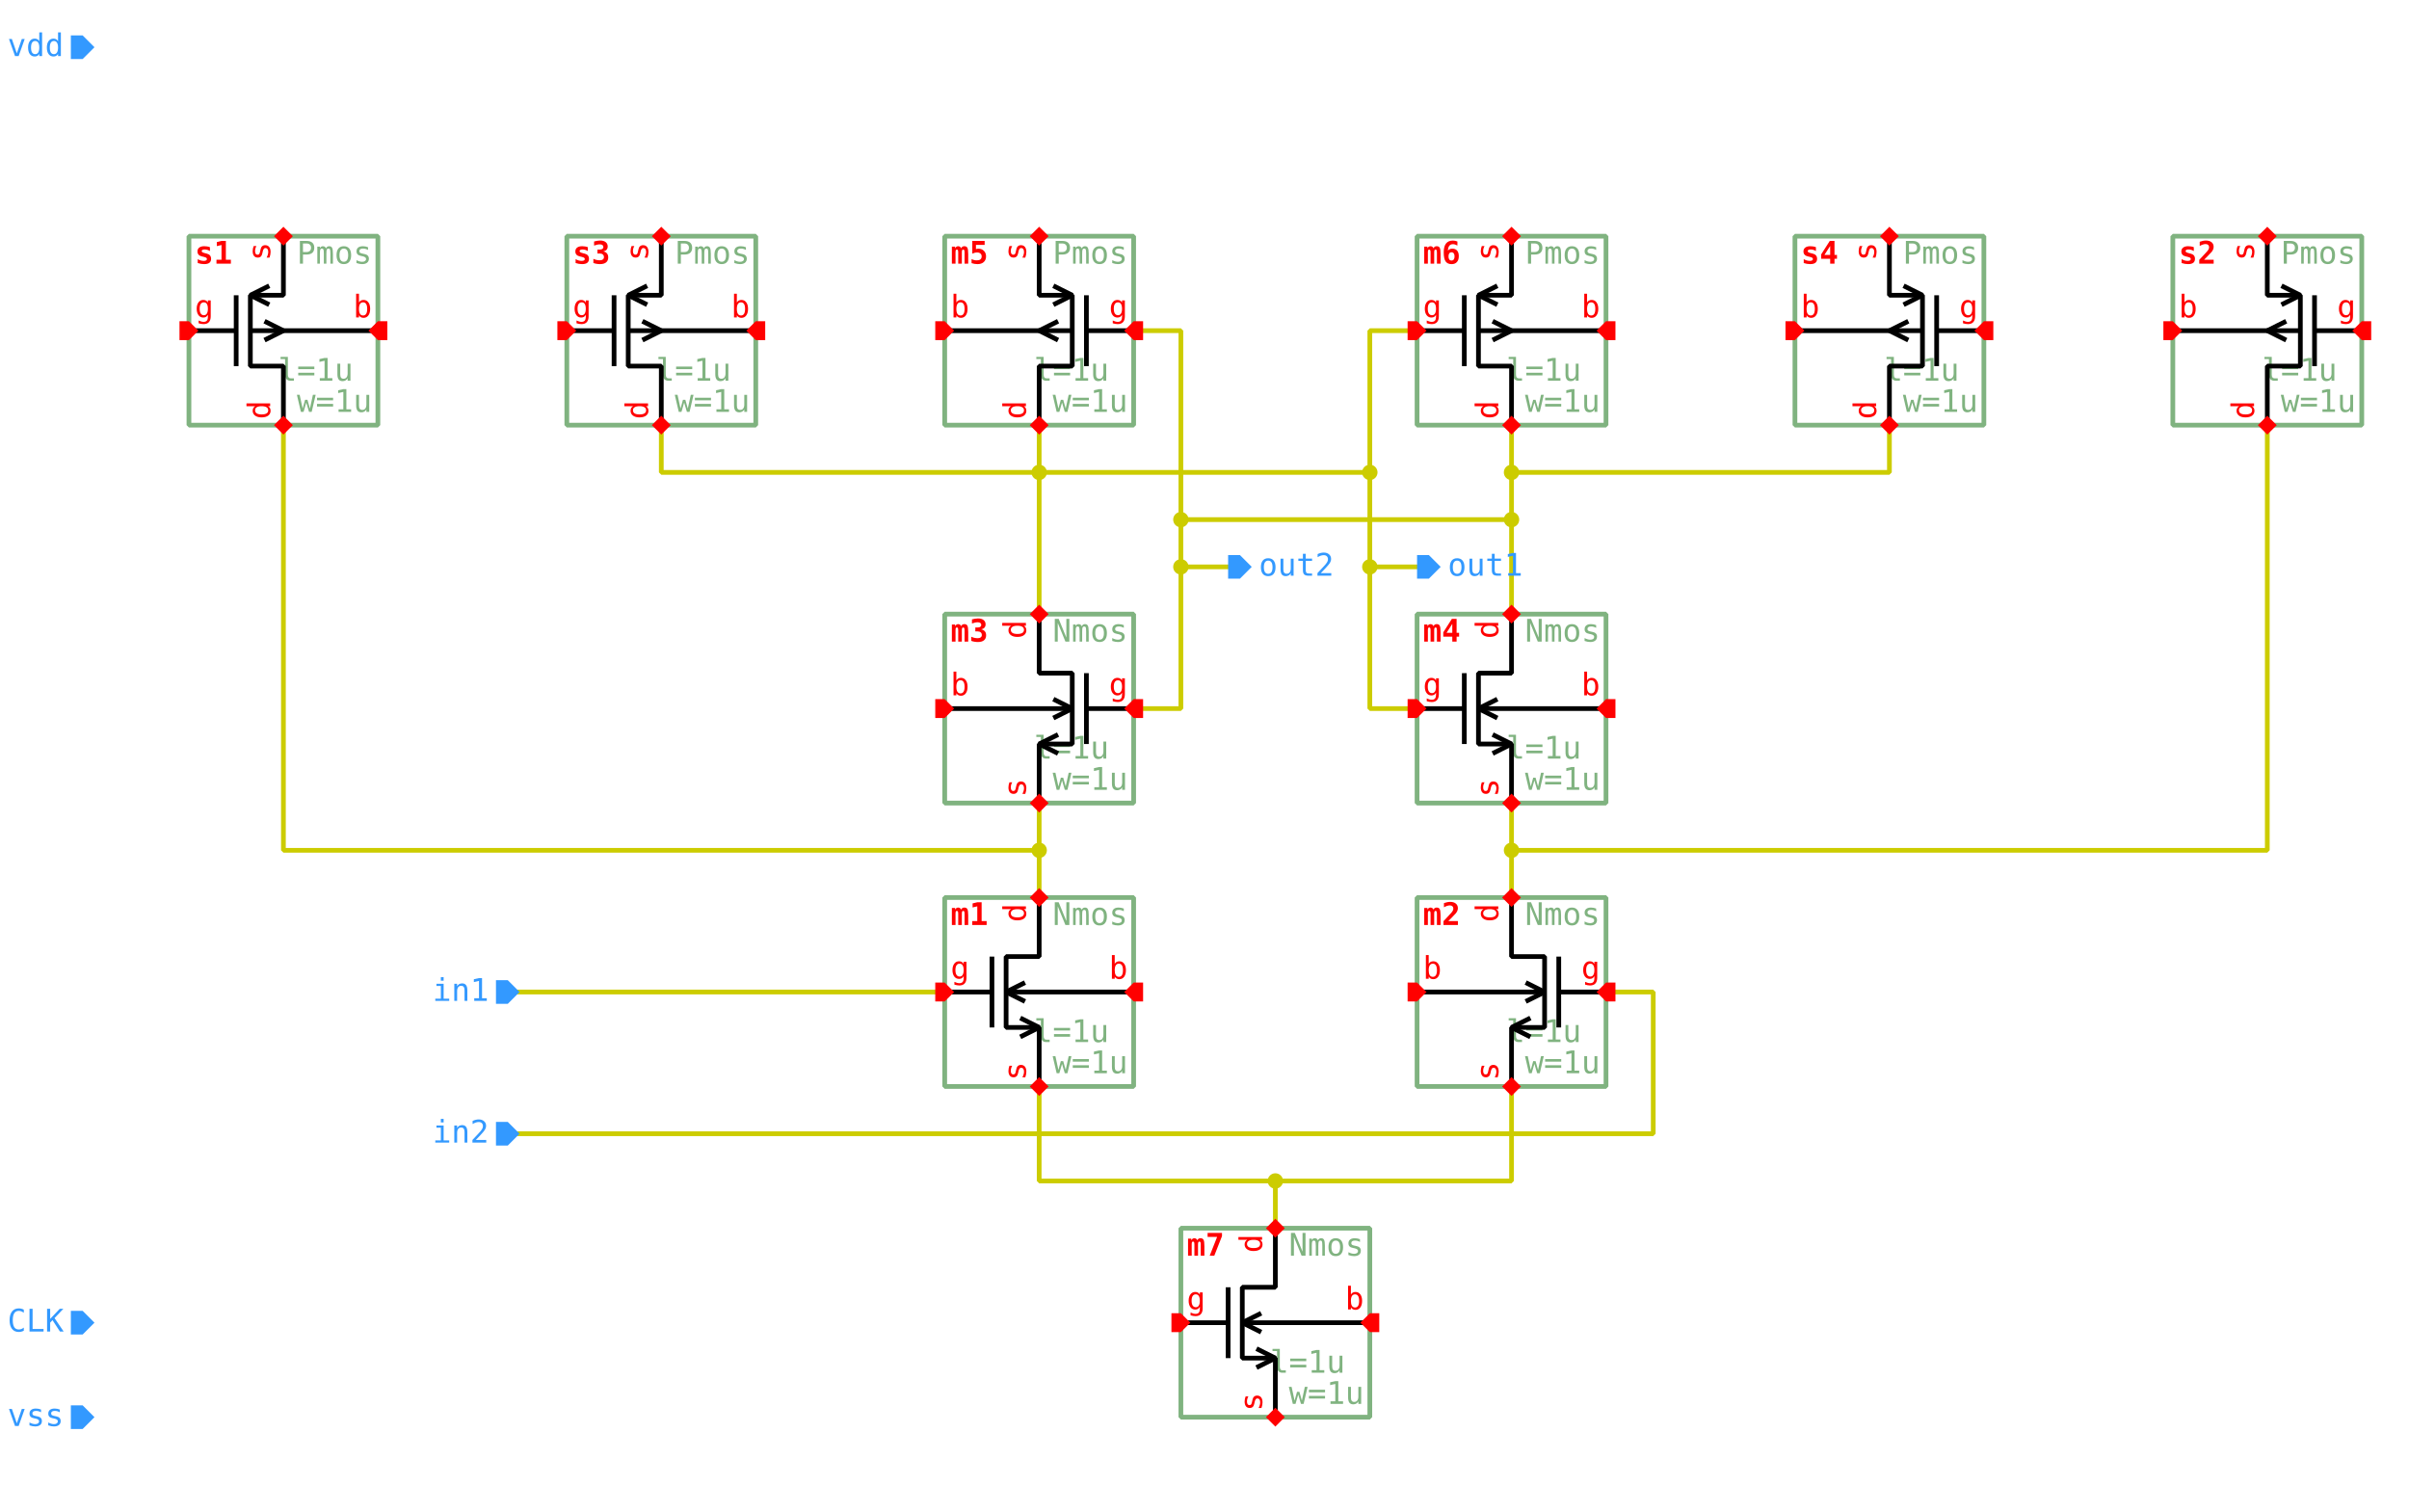
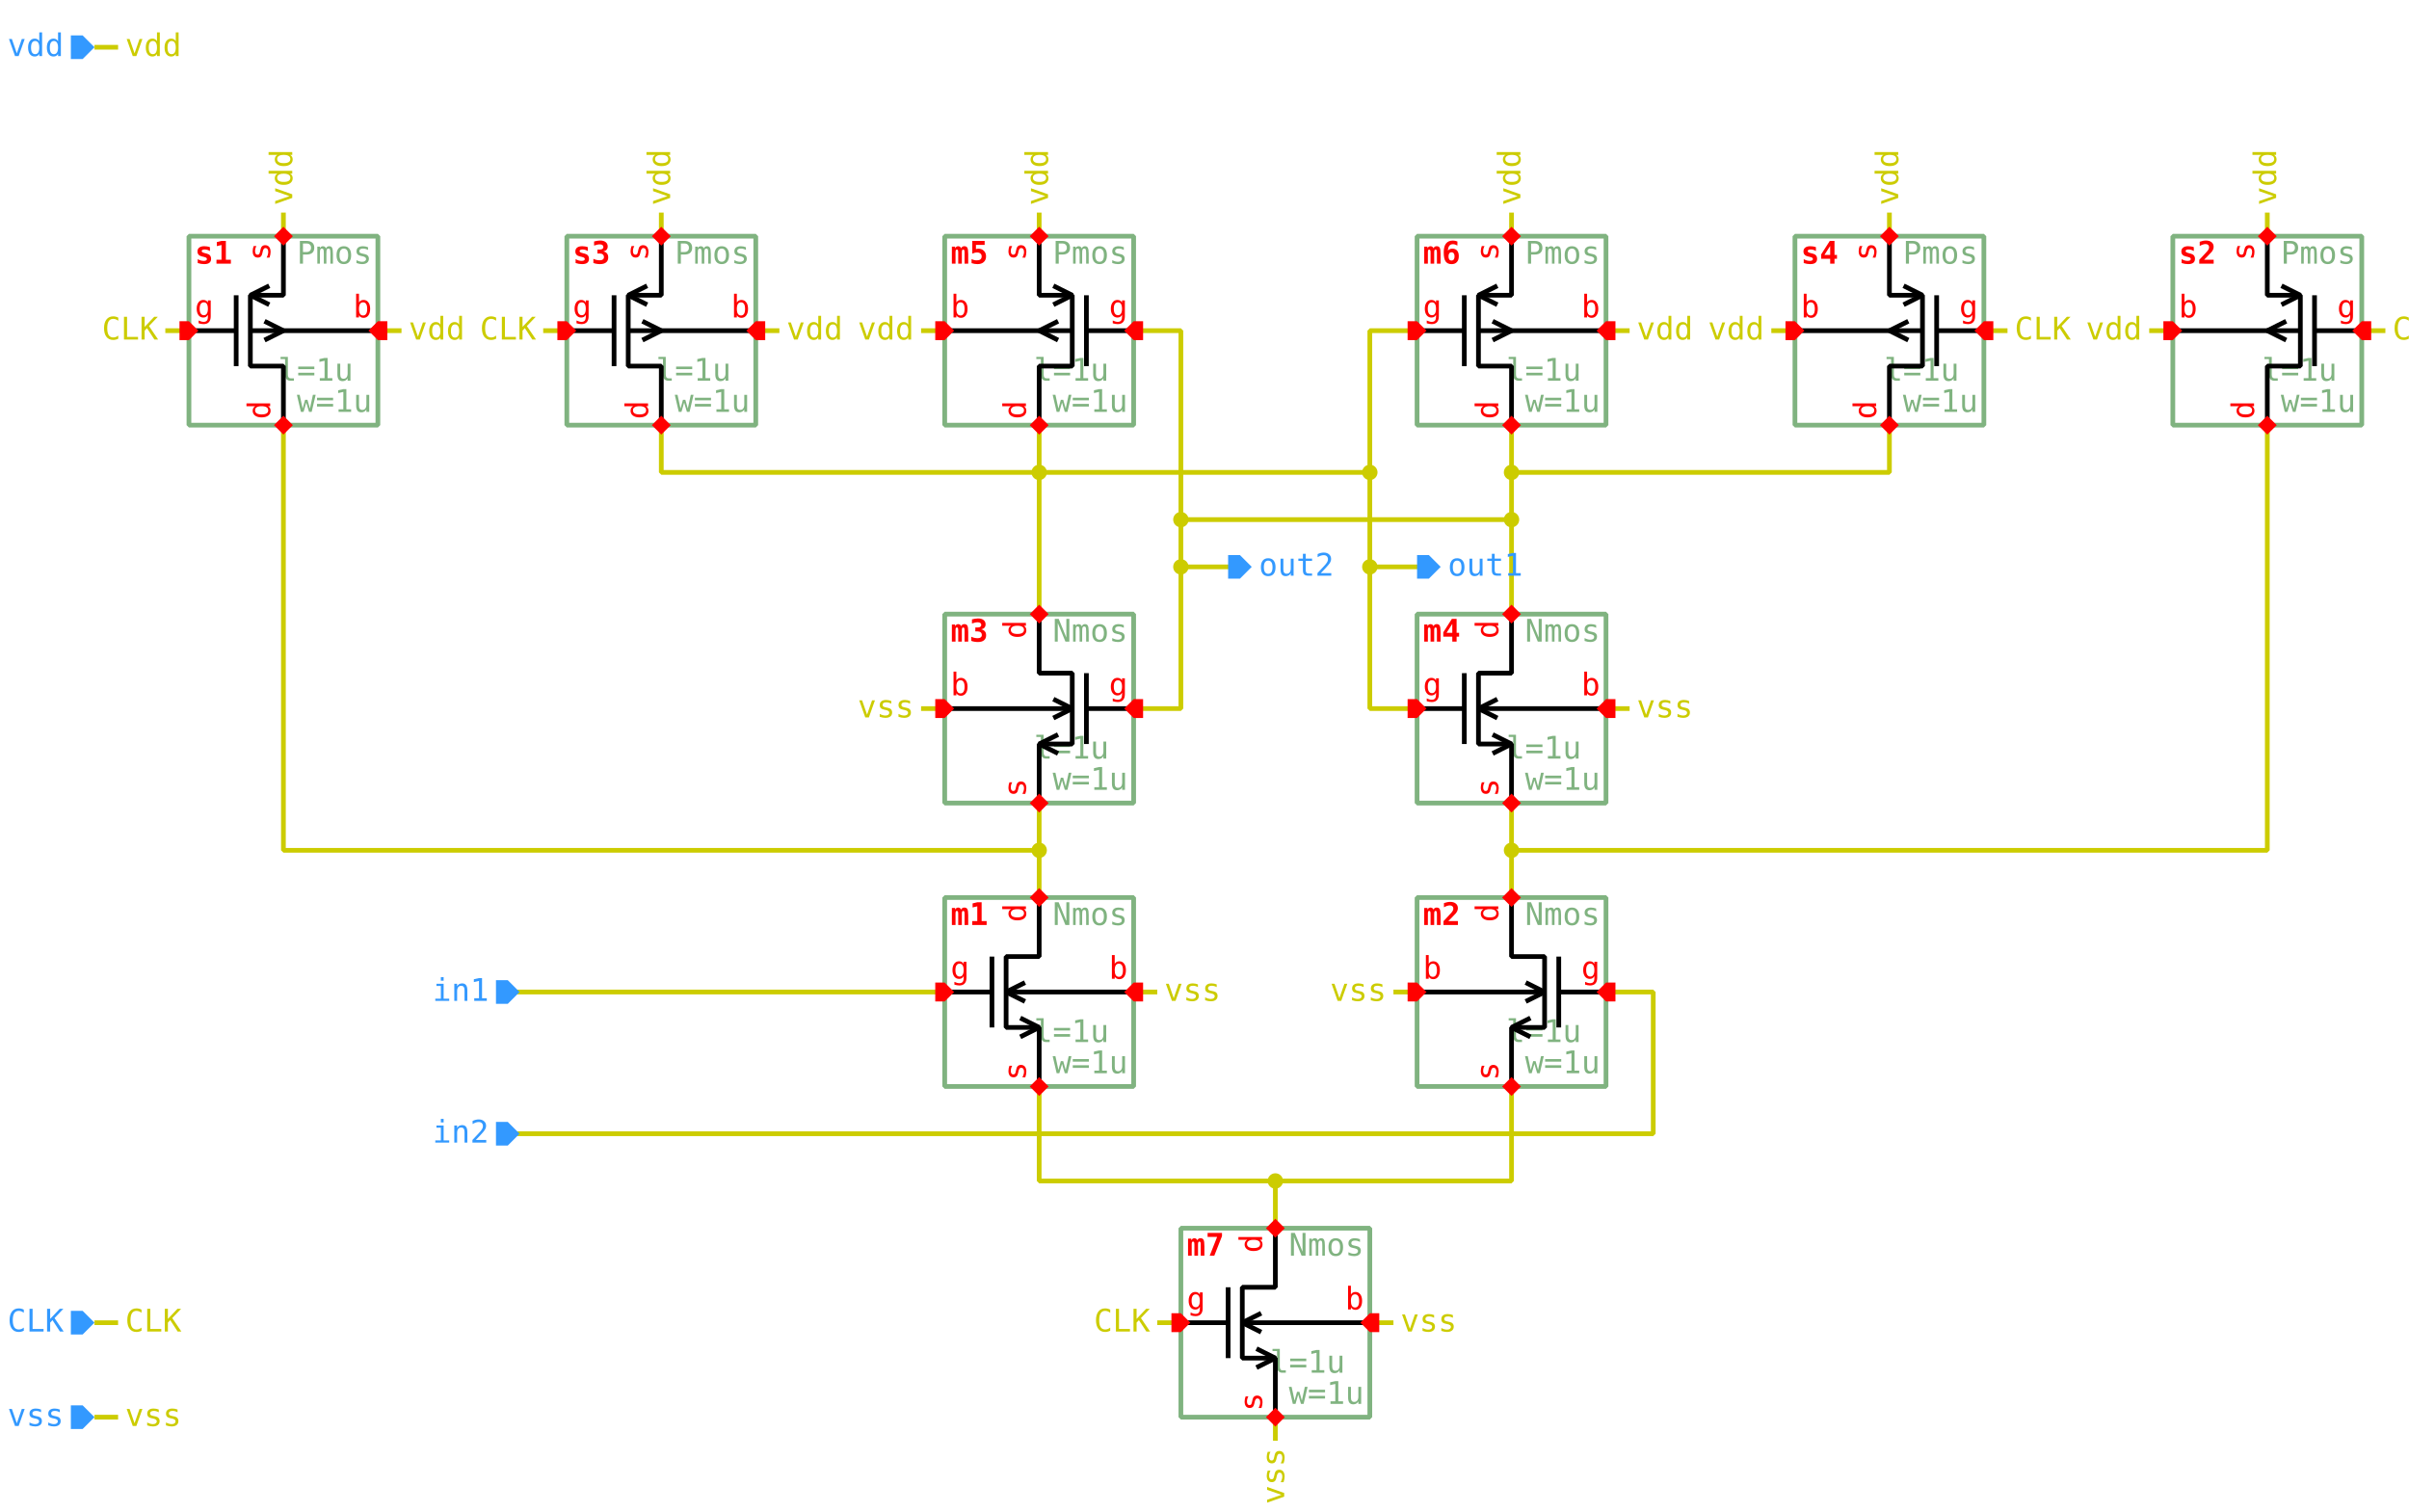
<svg xmlns="http://www.w3.org/2000/svg" width="1785.0px" height="1120.0px" viewBox="-1.0 -1.0 51.0 32.0">
  <style type="text/css">svg { stroke-linecap: butt; stroke-linejoin: bevel; } text { font-size: 11pt; font-family: "Inconsolata", monospace; font-stretch: 75%; } .instanceName { font-weight: bold; fill: #f00; } .pinLabel, .pinArrow { fill: #f00; } .params, .cellName { fill: #80b380; } .symbolOutline { stroke: #80b380; } .symbolPoly { stroke: #000; } .symbolOutline, .symbolPoly, .schemWire, .tapPoint { fill: none; stroke-width: 0.1; } .grid { fill: #ccc; } .schemWire, .tapPoint { stroke: #cc0; } .schemWire { stroke-linecap: square; } .connPoint, .tapPointLabel { fill: #cc0; } .portArrow, .portLabel { fill: #39f; } .errorMarker { stroke: #f00; fill: none; stroke-width: 0.1; } .errorLabel { fill: #f00; }</style>
  <g transform="matrix(1 0 0 -1 0 30.0)">
    <path d="M29.0 19.0 L28.0 19.0 L28.0 16.0 L29.0 16.0" class="schemWire" />
    <path d="M28.0 19.0 L28.0 21.0 L28.0 24.0 L29.0 24.0" class="schemWire" />
    <path d="M28.0 21.0 L21.0 21.0 L21.0 18.0" class="schemWire" />
    <path d="M21.0 21.0 L21.0 22.0" class="schemWire" />
    <path d="M21.0 21.0 L13.0 21.0 L13.0 22.0" class="schemWire" />
    <path d="M25.0 19.0 L24.0 19.0 L24.0 16.0 L23.0 16.0" class="schemWire" />
    <path d="M24.0 19.0 L24.0 20.0 L24.0 24.0 L23.0 24.0" class="schemWire" />
    <path d="M24.0 20.0 L31.0 20.0 L31.0 18.0" class="schemWire" />
    <path d="M31.0 20.0 L31.0 21.0 L31.0 22.0" class="schemWire" />
    <path d="M31.0 21.0 L39.0 21.0 L39.0 22.0" class="schemWire" />
    <path d="M21.0 8.0 L21.0 7.0 L21.0 6.0 L26.0 6.0 L26.0 5.0" class="schemWire" />
    <path d="M26.0 6.0 L31.0 6.0 L31.0 8.0" class="schemWire" />
    <path d="M5.0 22.0 L5.0 21.0 L5.0 13.0 L21.0 13.0 L21.0 14.0" class="schemWire" />
    <path d="M21.0 13.0 L21.0 12.0" class="schemWire" />
    <path d="M47.0 22.0 L47.0 21.0 L47.0 13.0 L31.0 13.0 L31.0 14.0" class="schemWire" />
    <path d="M31.0 13.0 L31.0 12.0" class="schemWire" />
    <path d="M10.0 10.0 L19.0 10.0" class="schemWire" />
    <path d="M10.0 7.0 L34.0 7.0 L34.0 10.0 L33.0 10.0" class="schemWire" />
-     <circle cx="21.0" cy="21.0" r="0.163" class="connPoint" />
    <circle cx="28.0" cy="19.0" r="0.163" class="connPoint" />
    <circle cx="28.0" cy="21.0" r="0.163" class="connPoint" />
+     <circle cx="21.0" cy="21.0" r="0.163" class="connPoint" />
    <circle cx="24.0" cy="19.0" r="0.163" class="connPoint" />
    <circle cx="24.0" cy="20.0" r="0.163" class="connPoint" />
    <circle cx="31.0" cy="20.0" r="0.163" class="connPoint" />
    <circle cx="31.0" cy="21.0" r="0.163" class="connPoint" />
    <circle cx="21.0" cy="13.0" r="0.163" class="connPoint" />
    <circle cx="31.0" cy="13.0" r="0.163" class="connPoint" />
    <circle cx="26.0" cy="6.0" r="0.163" class="connPoint" />
+     <path d="M0 0 L0 0.5" transform="matrix(0 -1 1 0 1.0 30.0)" class="tapPoint" />
+     <text transform="matrix(0.045 0 0 -0.045 1.65 30.0)" dominant-baseline="middle" text-anchor="start" class="tapPointLabel">vdd</text>
+     <path d="M0 0 L0 0.5" transform="matrix(0 -1 1 0 1.0 1.0)" class="tapPoint" />
+     <text transform="matrix(0.045 0 0 -0.045 1.65 1.0)" dominant-baseline="middle" text-anchor="start" class="tapPointLabel">vss</text>
+     <path d="M0 0 L0 0.5" transform="matrix(0 -1 1 0 1.0 3.0)" class="tapPoint" />
+     <text transform="matrix(0.045 0 0 -0.045 1.65 3.0)" dominant-baseline="middle" text-anchor="start" class="tapPointLabel">CLK</text>
+     <path d="M0 0 L0 0.5" transform="matrix(1 0 0 1 5.0 26.0)" class="tapPoint" />
+     <text transform="matrix(0 0.045 0.045 0 5.0 26.65)" dominant-baseline="middle" text-anchor="start" class="tapPointLabel">vdd</text>
+     <path d="M0 0 L0 0.5" transform="matrix(0 -1 1 0 7.0 24.0)" class="tapPoint" />
+     <text transform="matrix(0.045 0 0 -0.045 7.65 24.0)" dominant-baseline="middle" text-anchor="start" class="tapPointLabel">vdd</text>
+     <path d="M0 0 L0 0.5" transform="matrix(0 1 -1 0 3.0 24.0)" class="tapPoint" />
+     <text transform="matrix(0.045 0 0 -0.045 2.35 24.0)" dominant-baseline="middle" text-anchor="end" class="tapPointLabel">CLK</text>
+     <path d="M0 0 L0 0.5" transform="matrix(1 0 0 1 13.0 26.0)" class="tapPoint" />
+     <text transform="matrix(0 0.045 0.045 0 13.0 26.65)" dominant-baseline="middle" text-anchor="start" class="tapPointLabel">vdd</text>
+     <path d="M0 0 L0 0.5" transform="matrix(0 -1 1 0 15.0 24.0)" class="tapPoint" />
+     <text transform="matrix(0.045 0 0 -0.045 15.65 24.0)" dominant-baseline="middle" text-anchor="start" class="tapPointLabel">vdd</text>
+     <path d="M0 0 L0 0.5" transform="matrix(0 1 -1 0 11.0 24.0)" class="tapPoint" />
+     <text transform="matrix(0.045 0 0 -0.045 10.35 24.0)" dominant-baseline="middle" text-anchor="end" class="tapPointLabel">CLK</text>
+     <path d="M0 0 L0 0.5" transform="matrix(1 0 0 1 21.0 26.0)" class="tapPoint" />
+     <text transform="matrix(0 0.045 0.045 0 21.0 26.65)" dominant-baseline="middle" text-anchor="start" class="tapPointLabel">vdd</text>
+     <path d="M0 0 L0 0.5" transform="matrix(0 1 -1 0 19.0 24.0)" class="tapPoint" />
+     <text transform="matrix(0.045 0 0 -0.045 18.35 24.0)" dominant-baseline="middle" text-anchor="end" class="tapPointLabel">vdd</text>
+     <path d="M0 0 L0 0.5" transform="matrix(1 0 0 1 31.0 26.0)" class="tapPoint" />
+     <text transform="matrix(0 0.045 0.045 0 31.0 26.65)" dominant-baseline="middle" text-anchor="start" class="tapPointLabel">vdd</text>
+     <path d="M0 0 L0 0.5" transform="matrix(0 -1 1 0 33.0 24.0)" class="tapPoint" />
+     <text transform="matrix(0.045 0 0 -0.045 33.65 24.0)" dominant-baseline="middle" text-anchor="start" class="tapPointLabel">vdd</text>
+     <path d="M0 0 L0 0.5" transform="matrix(1 0 0 1 39.0 26.0)" class="tapPoint" />
+     <text transform="matrix(0 0.045 0.045 0 39.0 26.65)" dominant-baseline="middle" text-anchor="start" class="tapPointLabel">vdd</text>
+     <path d="M0 0 L0 0.5" transform="matrix(0 1 -1 0 37.0 24.0)" class="tapPoint" />
+     <text transform="matrix(0.045 0 0 -0.045 36.35 24.0)" dominant-baseline="middle" text-anchor="end" class="tapPointLabel">vdd</text>
+     <path d="M0 0 L0 0.5" transform="matrix(0 -1 1 0 41.0 24.0)" class="tapPoint" />
+     <text transform="matrix(0.045 0 0 -0.045 41.65 24.0)" dominant-baseline="middle" text-anchor="start" class="tapPointLabel">CLK</text>
+     <path d="M0 0 L0 0.5" transform="matrix(1 0 0 1 47.0 26.0)" class="tapPoint" />
+     <text transform="matrix(0 0.045 0.045 0 47.0 26.65)" dominant-baseline="middle" text-anchor="start" class="tapPointLabel">vdd</text>
+     <path d="M0 0 L0 0.5" transform="matrix(0 1 -1 0 45.0 24.0)" class="tapPoint" />
+     <text transform="matrix(0.045 0 0 -0.045 44.35 24.0)" dominant-baseline="middle" text-anchor="end" class="tapPointLabel">vdd</text>
+     <path d="M0 0 L0 0.5" transform="matrix(0 -1 1 0 49.0 24.0)" class="tapPoint" />
+     <text transform="matrix(0.045 0 0 -0.045 49.65 24.0)" dominant-baseline="middle" text-anchor="start" class="tapPointLabel">CLK</text>
+     <path d="M0 0 L0 0.5" transform="matrix(0 1 -1 0 19.0 16.0)" class="tapPoint" />
+     <text transform="matrix(0.045 0 0 -0.045 18.35 16.0)" dominant-baseline="middle" text-anchor="end" class="tapPointLabel">vss</text>
+     <path d="M0 0 L0 0.5" transform="matrix(0 -1 1 0 33.0 16.0)" class="tapPoint" />
+     <text transform="matrix(0.045 0 0 -0.045 33.65 16.0)" dominant-baseline="middle" text-anchor="start" class="tapPointLabel">vss</text>
+     <path d="M0 0 L0 0.5" transform="matrix(0 -1 1 0 23.0 10.0)" class="tapPoint" />
+     <text transform="matrix(0.045 0 0 -0.045 23.65 10.0)" dominant-baseline="middle" text-anchor="start" class="tapPointLabel">vss</text>
+     <path d="M0 0 L0 0.5" transform="matrix(0 1 -1 0 29.0 10.0)" class="tapPoint" />
+     <text transform="matrix(0.045 0 0 -0.045 28.35 10.0)" dominant-baseline="middle" text-anchor="end" class="tapPointLabel">vss</text>
+     <path d="M0 0 L0 0.5" transform="matrix(0 -1 1 0 28.0 3.0)" class="tapPoint" />
+     <text transform="matrix(0.045 0 0 -0.045 28.65 3.0)" dominant-baseline="middle" text-anchor="start" class="tapPointLabel">vss</text>
+     <path d="M0 0 L0 0.5" transform="matrix(-1 0 0 -1 26.0 1.0)" class="tapPoint" />
+     <text transform="matrix(0 0.045 0.045 0 26.0 0.35)" dominant-baseline="middle" text-anchor="end" class="tapPointLabel">vss</text>
+     <path d="M0 0 L0 0.5" transform="matrix(0 1 -1 0 24.0 3.0)" class="tapPoint" />
+     <text transform="matrix(0.045 0 0 -0.045 23.35 3.0)" dominant-baseline="middle" text-anchor="end" class="tapPointLabel">CLK</text>
    <g>
      <rect x="3.0" y="22.0" width="4.0" height="4.0" class="symbolOutline" />
      <text transform="matrix(0.045 0 0 -0.045 6.875 25.875)" dominant-baseline="hanging" text-anchor="end" class="cellName">Pmos</text>
      <text transform="matrix(0.045 0 0 -0.045 6.875 22.125)" dominant-baseline="ideographic" text-anchor="end" class="params">
        <tspan x="0" y="-1em">l=1u</tspan>
        <tspan x="0" y="0em">w=1u</tspan>
      </text>
      <text transform="matrix(0.045 0 0 -0.045 3.125 25.875)" dominant-baseline="hanging" text-anchor="start" class="instanceName">s1</text>
      <path d="M2.0 0.0 L2.0 1.25 L1.3 1.25 L1.3 2.75 L2.0 2.75 L2.0 4.0" transform="matrix(1 0 0 1 3.0 22.0)" class="symbolPoly" />
      <path d="M1.0 1.25 L1.0 2.75" transform="matrix(1 0 0 1 3.0 22.0)" class="symbolPoly" />
      <path d="M0.0 2.0 L1.0 2.0" transform="matrix(1 0 0 1 3.0 22.0)" class="symbolPoly" />
      <path d="M4.0 2.0 L1.3 2.0" transform="matrix(1 0 0 1 3.0 22.0)" class="symbolPoly" />
      <path d="M1.7 2.55 L1.3 2.75 L1.7 2.95" transform="matrix(1 0 0 1 3.0 22.0)" class="symbolPoly" />
      <path d="M1.6 1.8 L2.0 2.0 L1.6 2.2" transform="matrix(1 0 0 1 3.0 22.0)" class="symbolPoly" />
      <path d="M0 0 L0.2 -0.2 L0.2 -0.4 L0 -0.4 L-0.2 -0.4 L-0.2 -0.2 Z" transform="matrix(0 -1 1 0 3.2 24.0)" class="pinArrow" />
      <text transform="matrix(0.045 0 0 -0.045 3.125 24.125)" dominant-baseline="ideographic" text-anchor="start" class="pinLabel">g</text>
      <path d="M0 0 L0.2 -0.2 L0.2 -0.2 L0 -0.4 L-0.2 -0.2 L-0.2 -0.2 Z" transform="matrix(1 0 0 1 5.0 22.2)" class="pinArrow" />
      <text transform="matrix(0 0.045 0.045 0 4.875 22.125)" dominant-baseline="ideographic" text-anchor="start" class="pinLabel">d</text>
      <path d="M0 0 L0.2 -0.2 L0.2 -0.2 L0 -0.4 L-0.2 -0.2 L-0.2 -0.2 Z" transform="matrix(-1 0 0 -1 5.0 25.8)" class="pinArrow" />
      <text transform="matrix(0 0.045 0.045 0 4.875 25.875)" dominant-baseline="ideographic" text-anchor="end" class="pinLabel">s</text>
      <path d="M0 0 L0.2 -0.2 L0.2 -0.4 L0 -0.4 L-0.2 -0.4 L-0.2 -0.2 Z" transform="matrix(0 1 -1 0 6.8 24.0)" class="pinArrow" />
      <text transform="matrix(0.045 0 0 -0.045 6.875 24.125)" dominant-baseline="ideographic" text-anchor="end" class="pinLabel">b</text>
    </g>
    <g>
      <rect x="11.0" y="22.0" width="4.0" height="4.0" class="symbolOutline" />
      <text transform="matrix(0.045 0 0 -0.045 14.875 25.875)" dominant-baseline="hanging" text-anchor="end" class="cellName">Pmos</text>
      <text transform="matrix(0.045 0 0 -0.045 14.875 22.125)" dominant-baseline="ideographic" text-anchor="end" class="params">
        <tspan x="0" y="-1em">l=1u</tspan>
        <tspan x="0" y="0em">w=1u</tspan>
      </text>
      <text transform="matrix(0.045 0 0 -0.045 11.125 25.875)" dominant-baseline="hanging" text-anchor="start" class="instanceName">s3</text>
      <path d="M2.0 0.0 L2.0 1.25 L1.3 1.25 L1.3 2.75 L2.0 2.75 L2.0 4.0" transform="matrix(1 0 0 1 11.0 22.0)" class="symbolPoly" />
      <path d="M1.0 1.25 L1.0 2.75" transform="matrix(1 0 0 1 11.0 22.0)" class="symbolPoly" />
      <path d="M0.0 2.0 L1.0 2.0" transform="matrix(1 0 0 1 11.0 22.0)" class="symbolPoly" />
      <path d="M4.0 2.0 L1.3 2.0" transform="matrix(1 0 0 1 11.0 22.0)" class="symbolPoly" />
      <path d="M1.7 2.55 L1.3 2.75 L1.7 2.95" transform="matrix(1 0 0 1 11.0 22.0)" class="symbolPoly" />
      <path d="M1.6 1.8 L2.0 2.0 L1.6 2.2" transform="matrix(1 0 0 1 11.0 22.0)" class="symbolPoly" />
      <path d="M0 0 L0.2 -0.2 L0.2 -0.4 L0 -0.4 L-0.2 -0.4 L-0.2 -0.2 Z" transform="matrix(0 -1 1 0 11.2 24.0)" class="pinArrow" />
      <text transform="matrix(0.045 0 0 -0.045 11.125 24.125)" dominant-baseline="ideographic" text-anchor="start" class="pinLabel">g</text>
      <path d="M0 0 L0.2 -0.2 L0.2 -0.2 L0 -0.4 L-0.2 -0.2 L-0.2 -0.2 Z" transform="matrix(1 0 0 1 13.0 22.2)" class="pinArrow" />
      <text transform="matrix(0 0.045 0.045 0 12.875 22.125)" dominant-baseline="ideographic" text-anchor="start" class="pinLabel">d</text>
      <path d="M0 0 L0.2 -0.2 L0.2 -0.2 L0 -0.4 L-0.2 -0.2 L-0.2 -0.2 Z" transform="matrix(-1 0 0 -1 13.0 25.8)" class="pinArrow" />
      <text transform="matrix(0 0.045 0.045 0 12.875 25.875)" dominant-baseline="ideographic" text-anchor="end" class="pinLabel">s</text>
      <path d="M0 0 L0.2 -0.2 L0.2 -0.4 L0 -0.4 L-0.2 -0.4 L-0.2 -0.2 Z" transform="matrix(0 1 -1 0 14.8 24.0)" class="pinArrow" />
      <text transform="matrix(0.045 0 0 -0.045 14.875 24.125)" dominant-baseline="ideographic" text-anchor="end" class="pinLabel">b</text>
    </g>
    <g>
      <rect x="19.0" y="22.0" width="4.0" height="4.0" class="symbolOutline" />
      <text transform="matrix(0.045 0 0 -0.045 22.875 25.875)" dominant-baseline="hanging" text-anchor="end" class="cellName">Pmos</text>
      <text transform="matrix(0.045 0 0 -0.045 22.875 22.125)" dominant-baseline="ideographic" text-anchor="end" class="params">
        <tspan x="0" y="-1em">l=1u</tspan>
        <tspan x="0" y="0em">w=1u</tspan>
      </text>
      <text transform="matrix(0.045 0 0 -0.045 19.125 25.875)" dominant-baseline="hanging" text-anchor="start" class="instanceName">m5</text>
      <path d="M2.0 0.0 L2.0 1.25 L1.3 1.25 L1.3 2.75 L2.0 2.75 L2.0 4.0" transform="matrix(-1 0 0 1 23.0 22.0)" class="symbolPoly" />
      <path d="M1.0 1.25 L1.0 2.75" transform="matrix(-1 0 0 1 23.0 22.0)" class="symbolPoly" />
      <path d="M0.0 2.0 L1.0 2.0" transform="matrix(-1 0 0 1 23.0 22.0)" class="symbolPoly" />
      <path d="M4.0 2.0 L1.3 2.0" transform="matrix(-1 0 0 1 23.0 22.0)" class="symbolPoly" />
      <path d="M1.7 2.55 L1.3 2.75 L1.7 2.95" transform="matrix(-1 0 0 1 23.0 22.0)" class="symbolPoly" />
      <path d="M1.6 1.8 L2.0 2.0 L1.6 2.2" transform="matrix(-1 0 0 1 23.0 22.0)" class="symbolPoly" />
      <path d="M0 0 L0.2 -0.2 L0.2 -0.4 L0 -0.4 L-0.2 -0.4 L-0.2 -0.2 Z" transform="matrix(0 -1 -1 0 22.8 24.0)" class="pinArrow" />
      <text transform="matrix(0.045 0 0 -0.045 22.875 24.125)" dominant-baseline="ideographic" text-anchor="end" class="pinLabel">g</text>
      <path d="M0 0 L0.2 -0.2 L0.2 -0.2 L0 -0.4 L-0.2 -0.2 L-0.2 -0.2 Z" transform="matrix(-1 0 0 1 21.0 22.2)" class="pinArrow" />
      <text transform="matrix(0 0.045 0.045 0 20.875 22.125)" dominant-baseline="ideographic" text-anchor="start" class="pinLabel">d</text>
      <path d="M0 0 L0.2 -0.2 L0.2 -0.2 L0 -0.4 L-0.2 -0.2 L-0.2 -0.2 Z" transform="matrix(1 0 0 -1 21.0 25.8)" class="pinArrow" />
      <text transform="matrix(0 0.045 0.045 0 20.875 25.875)" dominant-baseline="ideographic" text-anchor="end" class="pinLabel">s</text>
      <path d="M0 0 L0.2 -0.2 L0.2 -0.4 L0 -0.4 L-0.2 -0.4 L-0.2 -0.2 Z" transform="matrix(0 1 1 0 19.2 24.0)" class="pinArrow" />
      <text transform="matrix(0.045 0 0 -0.045 19.125 24.125)" dominant-baseline="ideographic" text-anchor="start" class="pinLabel">b</text>
    </g>
    <g>
      <rect x="29.0" y="22.0" width="4.0" height="4.0" class="symbolOutline" />
      <text transform="matrix(0.045 0 0 -0.045 32.875 25.875)" dominant-baseline="hanging" text-anchor="end" class="cellName">Pmos</text>
      <text transform="matrix(0.045 0 0 -0.045 32.875 22.125)" dominant-baseline="ideographic" text-anchor="end" class="params">
        <tspan x="0" y="-1em">l=1u</tspan>
        <tspan x="0" y="0em">w=1u</tspan>
      </text>
      <text transform="matrix(0.045 0 0 -0.045 29.125 25.875)" dominant-baseline="hanging" text-anchor="start" class="instanceName">m6</text>
      <path d="M2.0 0.0 L2.0 1.25 L1.3 1.25 L1.3 2.75 L2.0 2.75 L2.0 4.0" transform="matrix(1 0 0 1 29.0 22.0)" class="symbolPoly" />
      <path d="M1.0 1.25 L1.0 2.75" transform="matrix(1 0 0 1 29.0 22.0)" class="symbolPoly" />
      <path d="M0.0 2.0 L1.0 2.0" transform="matrix(1 0 0 1 29.0 22.0)" class="symbolPoly" />
      <path d="M4.0 2.0 L1.3 2.0" transform="matrix(1 0 0 1 29.0 22.0)" class="symbolPoly" />
      <path d="M1.7 2.55 L1.3 2.75 L1.7 2.95" transform="matrix(1 0 0 1 29.0 22.0)" class="symbolPoly" />
      <path d="M1.6 1.8 L2.0 2.0 L1.6 2.2" transform="matrix(1 0 0 1 29.0 22.0)" class="symbolPoly" />
      <path d="M0 0 L0.2 -0.2 L0.2 -0.4 L0 -0.4 L-0.2 -0.4 L-0.2 -0.2 Z" transform="matrix(0 -1 1 0 29.2 24.0)" class="pinArrow" />
      <text transform="matrix(0.045 0 0 -0.045 29.125 24.125)" dominant-baseline="ideographic" text-anchor="start" class="pinLabel">g</text>
      <path d="M0 0 L0.2 -0.2 L0.2 -0.2 L0 -0.4 L-0.2 -0.2 L-0.2 -0.2 Z" transform="matrix(1 0 0 1 31.0 22.2)" class="pinArrow" />
      <text transform="matrix(0 0.045 0.045 0 30.875 22.125)" dominant-baseline="ideographic" text-anchor="start" class="pinLabel">d</text>
      <path d="M0 0 L0.2 -0.2 L0.2 -0.2 L0 -0.4 L-0.2 -0.2 L-0.2 -0.2 Z" transform="matrix(-1 0 0 -1 31.0 25.8)" class="pinArrow" />
      <text transform="matrix(0 0.045 0.045 0 30.875 25.875)" dominant-baseline="ideographic" text-anchor="end" class="pinLabel">s</text>
      <path d="M0 0 L0.2 -0.2 L0.2 -0.4 L0 -0.4 L-0.2 -0.4 L-0.2 -0.2 Z" transform="matrix(0 1 -1 0 32.8 24.0)" class="pinArrow" />
      <text transform="matrix(0.045 0 0 -0.045 32.875 24.125)" dominant-baseline="ideographic" text-anchor="end" class="pinLabel">b</text>
    </g>
    <g>
      <rect x="37.0" y="22.0" width="4.0" height="4.0" class="symbolOutline" />
      <text transform="matrix(0.045 0 0 -0.045 40.875 25.875)" dominant-baseline="hanging" text-anchor="end" class="cellName">Pmos</text>
      <text transform="matrix(0.045 0 0 -0.045 40.875 22.125)" dominant-baseline="ideographic" text-anchor="end" class="params">
        <tspan x="0" y="-1em">l=1u</tspan>
        <tspan x="0" y="0em">w=1u</tspan>
      </text>
      <text transform="matrix(0.045 0 0 -0.045 37.125 25.875)" dominant-baseline="hanging" text-anchor="start" class="instanceName">s4</text>
      <path d="M2.0 0.0 L2.0 1.25 L1.3 1.25 L1.3 2.75 L2.0 2.75 L2.0 4.0" transform="matrix(-1 0 0 1 41.0 22.0)" class="symbolPoly" />
      <path d="M1.0 1.25 L1.0 2.75" transform="matrix(-1 0 0 1 41.0 22.0)" class="symbolPoly" />
      <path d="M0.0 2.0 L1.0 2.0" transform="matrix(-1 0 0 1 41.0 22.0)" class="symbolPoly" />
      <path d="M4.0 2.0 L1.3 2.0" transform="matrix(-1 0 0 1 41.0 22.0)" class="symbolPoly" />
      <path d="M1.7 2.55 L1.3 2.75 L1.7 2.95" transform="matrix(-1 0 0 1 41.0 22.0)" class="symbolPoly" />
      <path d="M1.6 1.8 L2.0 2.0 L1.6 2.2" transform="matrix(-1 0 0 1 41.0 22.0)" class="symbolPoly" />
      <path d="M0 0 L0.2 -0.2 L0.2 -0.4 L0 -0.4 L-0.2 -0.4 L-0.2 -0.2 Z" transform="matrix(0 -1 -1 0 40.8 24.0)" class="pinArrow" />
      <text transform="matrix(0.045 0 0 -0.045 40.875 24.125)" dominant-baseline="ideographic" text-anchor="end" class="pinLabel">g</text>
      <path d="M0 0 L0.2 -0.2 L0.2 -0.2 L0 -0.4 L-0.2 -0.2 L-0.2 -0.2 Z" transform="matrix(-1 0 0 1 39.0 22.2)" class="pinArrow" />
      <text transform="matrix(0 0.045 0.045 0 38.875 22.125)" dominant-baseline="ideographic" text-anchor="start" class="pinLabel">d</text>
      <path d="M0 0 L0.2 -0.2 L0.2 -0.2 L0 -0.4 L-0.2 -0.2 L-0.2 -0.2 Z" transform="matrix(1 0 0 -1 39.0 25.8)" class="pinArrow" />
      <text transform="matrix(0 0.045 0.045 0 38.875 25.875)" dominant-baseline="ideographic" text-anchor="end" class="pinLabel">s</text>
      <path d="M0 0 L0.2 -0.2 L0.2 -0.4 L0 -0.4 L-0.2 -0.4 L-0.2 -0.2 Z" transform="matrix(0 1 1 0 37.2 24.0)" class="pinArrow" />
      <text transform="matrix(0.045 0 0 -0.045 37.125 24.125)" dominant-baseline="ideographic" text-anchor="start" class="pinLabel">b</text>
    </g>
    <g>
      <rect x="45.0" y="22.0" width="4.0" height="4.0" class="symbolOutline" />
      <text transform="matrix(0.045 0 0 -0.045 48.875 25.875)" dominant-baseline="hanging" text-anchor="end" class="cellName">Pmos</text>
      <text transform="matrix(0.045 0 0 -0.045 48.875 22.125)" dominant-baseline="ideographic" text-anchor="end" class="params">
        <tspan x="0" y="-1em">l=1u</tspan>
        <tspan x="0" y="0em">w=1u</tspan>
      </text>
      <text transform="matrix(0.045 0 0 -0.045 45.125 25.875)" dominant-baseline="hanging" text-anchor="start" class="instanceName">s2</text>
      <path d="M2.0 0.0 L2.0 1.25 L1.3 1.25 L1.3 2.75 L2.0 2.75 L2.0 4.0" transform="matrix(-1 0 0 1 49.0 22.0)" class="symbolPoly" />
      <path d="M1.0 1.25 L1.0 2.75" transform="matrix(-1 0 0 1 49.0 22.0)" class="symbolPoly" />
      <path d="M0.0 2.0 L1.0 2.0" transform="matrix(-1 0 0 1 49.0 22.0)" class="symbolPoly" />
      <path d="M4.0 2.0 L1.3 2.0" transform="matrix(-1 0 0 1 49.0 22.0)" class="symbolPoly" />
      <path d="M1.7 2.55 L1.3 2.75 L1.7 2.95" transform="matrix(-1 0 0 1 49.0 22.0)" class="symbolPoly" />
      <path d="M1.6 1.8 L2.0 2.0 L1.6 2.2" transform="matrix(-1 0 0 1 49.0 22.0)" class="symbolPoly" />
      <path d="M0 0 L0.2 -0.2 L0.2 -0.4 L0 -0.4 L-0.2 -0.4 L-0.2 -0.2 Z" transform="matrix(0 -1 -1 0 48.8 24.0)" class="pinArrow" />
      <text transform="matrix(0.045 0 0 -0.045 48.875 24.125)" dominant-baseline="ideographic" text-anchor="end" class="pinLabel">g</text>
      <path d="M0 0 L0.2 -0.2 L0.2 -0.2 L0 -0.4 L-0.2 -0.2 L-0.2 -0.2 Z" transform="matrix(-1 0 0 1 47.0 22.2)" class="pinArrow" />
      <text transform="matrix(0 0.045 0.045 0 46.875 22.125)" dominant-baseline="ideographic" text-anchor="start" class="pinLabel">d</text>
      <path d="M0 0 L0.2 -0.2 L0.2 -0.2 L0 -0.4 L-0.2 -0.2 L-0.2 -0.2 Z" transform="matrix(1 0 0 -1 47.0 25.8)" class="pinArrow" />
      <text transform="matrix(0 0.045 0.045 0 46.875 25.875)" dominant-baseline="ideographic" text-anchor="end" class="pinLabel">s</text>
      <path d="M0 0 L0.2 -0.2 L0.2 -0.4 L0 -0.4 L-0.2 -0.4 L-0.2 -0.2 Z" transform="matrix(0 1 1 0 45.2 24.0)" class="pinArrow" />
      <text transform="matrix(0.045 0 0 -0.045 45.125 24.125)" dominant-baseline="ideographic" text-anchor="start" class="pinLabel">b</text>
    </g>
    <g>
      <rect x="19.0" y="14.0" width="4.0" height="4.0" class="symbolOutline" />
      <text transform="matrix(0.045 0 0 -0.045 22.875 17.875)" dominant-baseline="hanging" text-anchor="end" class="cellName">Nmos</text>
      <text transform="matrix(0.045 0 0 -0.045 22.875 14.125)" dominant-baseline="ideographic" text-anchor="end" class="params">
        <tspan x="0" y="-1em">l=1u</tspan>
        <tspan x="0" y="0em">w=1u</tspan>
      </text>
      <text transform="matrix(0.045 0 0 -0.045 19.125 17.875)" dominant-baseline="hanging" text-anchor="start" class="instanceName">m3</text>
      <path d="M2.0 0.0 L2.0 1.25 L1.3 1.25 L1.3 2.75 L2.0 2.75 L2.0 4.0" transform="matrix(-1 0 0 1 23.0 14.0)" class="symbolPoly" />
      <path d="M1.0 1.25 L1.0 2.75" transform="matrix(-1 0 0 1 23.0 14.0)" class="symbolPoly" />
      <path d="M0.0 2.0 L1.0 2.0" transform="matrix(-1 0 0 1 23.0 14.0)" class="symbolPoly" />
      <path d="M4.0 2.0 L1.3 2.0" transform="matrix(-1 0 0 1 23.0 14.0)" class="symbolPoly" />
      <path d="M1.7 1.8 L1.3 2.0 L1.7 2.2" transform="matrix(-1 0 0 1 23.0 14.0)" class="symbolPoly" />
      <path d="M1.6 1.05 L2.0 1.25 L1.6 1.45" transform="matrix(-1 0 0 1 23.0 14.0)" class="symbolPoly" />
      <path d="M0 0 L0.2 -0.2 L0.2 -0.4 L0 -0.4 L-0.2 -0.4 L-0.2 -0.2 Z" transform="matrix(0 -1 -1 0 22.8 16.0)" class="pinArrow" />
      <text transform="matrix(0.045 0 0 -0.045 22.875 16.125)" dominant-baseline="ideographic" text-anchor="end" class="pinLabel">g</text>
      <path d="M0 0 L0.2 -0.2 L0.2 -0.2 L0 -0.4 L-0.2 -0.2 L-0.2 -0.2 Z" transform="matrix(-1 0 0 1 21.0 14.2)" class="pinArrow" />
      <text transform="matrix(0 0.045 0.045 0 20.875 14.125)" dominant-baseline="ideographic" text-anchor="start" class="pinLabel">s</text>
      <path d="M0 0 L0.2 -0.2 L0.2 -0.2 L0 -0.4 L-0.2 -0.2 L-0.2 -0.2 Z" transform="matrix(1 0 0 -1 21.0 17.8)" class="pinArrow" />
      <text transform="matrix(0 0.045 0.045 0 20.875 17.875)" dominant-baseline="ideographic" text-anchor="end" class="pinLabel">d</text>
      <path d="M0 0 L0.2 -0.2 L0.2 -0.4 L0 -0.4 L-0.2 -0.4 L-0.2 -0.2 Z" transform="matrix(0 1 1 0 19.2 16.0)" class="pinArrow" />
      <text transform="matrix(0.045 0 0 -0.045 19.125 16.125)" dominant-baseline="ideographic" text-anchor="start" class="pinLabel">b</text>
    </g>
    <g>
      <rect x="29.0" y="14.0" width="4.0" height="4.0" class="symbolOutline" />
      <text transform="matrix(0.045 0 0 -0.045 32.875 17.875)" dominant-baseline="hanging" text-anchor="end" class="cellName">Nmos</text>
      <text transform="matrix(0.045 0 0 -0.045 32.875 14.125)" dominant-baseline="ideographic" text-anchor="end" class="params">
        <tspan x="0" y="-1em">l=1u</tspan>
        <tspan x="0" y="0em">w=1u</tspan>
      </text>
      <text transform="matrix(0.045 0 0 -0.045 29.125 17.875)" dominant-baseline="hanging" text-anchor="start" class="instanceName">m4</text>
      <path d="M2.0 0.0 L2.0 1.25 L1.3 1.25 L1.3 2.75 L2.0 2.75 L2.0 4.0" transform="matrix(1 0 0 1 29.0 14.0)" class="symbolPoly" />
      <path d="M1.0 1.25 L1.0 2.75" transform="matrix(1 0 0 1 29.0 14.0)" class="symbolPoly" />
      <path d="M0.0 2.0 L1.0 2.0" transform="matrix(1 0 0 1 29.0 14.0)" class="symbolPoly" />
      <path d="M4.0 2.0 L1.3 2.0" transform="matrix(1 0 0 1 29.0 14.0)" class="symbolPoly" />
      <path d="M1.7 1.8 L1.3 2.0 L1.7 2.2" transform="matrix(1 0 0 1 29.0 14.0)" class="symbolPoly" />
      <path d="M1.6 1.05 L2.0 1.25 L1.6 1.45" transform="matrix(1 0 0 1 29.0 14.0)" class="symbolPoly" />
      <path d="M0 0 L0.2 -0.2 L0.2 -0.4 L0 -0.4 L-0.2 -0.4 L-0.2 -0.2 Z" transform="matrix(0 -1 1 0 29.2 16.0)" class="pinArrow" />
      <text transform="matrix(0.045 0 0 -0.045 29.125 16.125)" dominant-baseline="ideographic" text-anchor="start" class="pinLabel">g</text>
      <path d="M0 0 L0.2 -0.2 L0.2 -0.2 L0 -0.4 L-0.2 -0.2 L-0.2 -0.2 Z" transform="matrix(1 0 0 1 31.0 14.2)" class="pinArrow" />
      <text transform="matrix(0 0.045 0.045 0 30.875 14.125)" dominant-baseline="ideographic" text-anchor="start" class="pinLabel">s</text>
      <path d="M0 0 L0.2 -0.2 L0.2 -0.2 L0 -0.4 L-0.2 -0.2 L-0.2 -0.2 Z" transform="matrix(-1 0 0 -1 31.0 17.8)" class="pinArrow" />
      <text transform="matrix(0 0.045 0.045 0 30.875 17.875)" dominant-baseline="ideographic" text-anchor="end" class="pinLabel">d</text>
      <path d="M0 0 L0.2 -0.2 L0.2 -0.4 L0 -0.4 L-0.2 -0.4 L-0.2 -0.2 Z" transform="matrix(0 1 -1 0 32.8 16.0)" class="pinArrow" />
      <text transform="matrix(0.045 0 0 -0.045 32.875 16.125)" dominant-baseline="ideographic" text-anchor="end" class="pinLabel">b</text>
    </g>
    <g>
      <rect x="19.0" y="8.0" width="4.0" height="4.0" class="symbolOutline" />
      <text transform="matrix(0.045 0 0 -0.045 22.875 11.875)" dominant-baseline="hanging" text-anchor="end" class="cellName">Nmos</text>
      <text transform="matrix(0.045 0 0 -0.045 22.875 8.125)" dominant-baseline="ideographic" text-anchor="end" class="params">
        <tspan x="0" y="-1em">l=1u</tspan>
        <tspan x="0" y="0em">w=1u</tspan>
      </text>
      <text transform="matrix(0.045 0 0 -0.045 19.125 11.875)" dominant-baseline="hanging" text-anchor="start" class="instanceName">m1</text>
      <path d="M2.0 0.0 L2.0 1.25 L1.3 1.25 L1.3 2.75 L2.0 2.75 L2.0 4.0" transform="matrix(1 0 0 1 19.0 8.0)" class="symbolPoly" />
      <path d="M1.0 1.25 L1.0 2.75" transform="matrix(1 0 0 1 19.0 8.0)" class="symbolPoly" />
      <path d="M0.0 2.0 L1.0 2.0" transform="matrix(1 0 0 1 19.0 8.0)" class="symbolPoly" />
      <path d="M4.0 2.0 L1.3 2.0" transform="matrix(1 0 0 1 19.0 8.0)" class="symbolPoly" />
      <path d="M1.7 1.8 L1.3 2.0 L1.7 2.2" transform="matrix(1 0 0 1 19.0 8.0)" class="symbolPoly" />
      <path d="M1.6 1.05 L2.0 1.25 L1.6 1.45" transform="matrix(1 0 0 1 19.0 8.0)" class="symbolPoly" />
      <path d="M0 0 L0.2 -0.2 L0.2 -0.4 L0 -0.4 L-0.2 -0.4 L-0.2 -0.2 Z" transform="matrix(0 -1 1 0 19.2 10.0)" class="pinArrow" />
      <text transform="matrix(0.045 0 0 -0.045 19.125 10.125)" dominant-baseline="ideographic" text-anchor="start" class="pinLabel">g</text>
      <path d="M0 0 L0.2 -0.2 L0.2 -0.2 L0 -0.4 L-0.2 -0.2 L-0.2 -0.2 Z" transform="matrix(1 0 0 1 21.0 8.2)" class="pinArrow" />
      <text transform="matrix(0 0.045 0.045 0 20.875 8.125)" dominant-baseline="ideographic" text-anchor="start" class="pinLabel">s</text>
      <path d="M0 0 L0.2 -0.2 L0.2 -0.2 L0 -0.4 L-0.2 -0.2 L-0.2 -0.2 Z" transform="matrix(-1 0 0 -1 21.0 11.8)" class="pinArrow" />
      <text transform="matrix(0 0.045 0.045 0 20.875 11.875)" dominant-baseline="ideographic" text-anchor="end" class="pinLabel">d</text>
      <path d="M0 0 L0.2 -0.2 L0.2 -0.4 L0 -0.4 L-0.2 -0.4 L-0.2 -0.2 Z" transform="matrix(0 1 -1 0 22.8 10.0)" class="pinArrow" />
      <text transform="matrix(0.045 0 0 -0.045 22.875 10.125)" dominant-baseline="ideographic" text-anchor="end" class="pinLabel">b</text>
    </g>
    <g>
      <rect x="29.0" y="8.0" width="4.0" height="4.0" class="symbolOutline" />
      <text transform="matrix(0.045 0 0 -0.045 32.875 11.875)" dominant-baseline="hanging" text-anchor="end" class="cellName">Nmos</text>
      <text transform="matrix(0.045 0 0 -0.045 32.875 8.125)" dominant-baseline="ideographic" text-anchor="end" class="params">
        <tspan x="0" y="-1em">l=1u</tspan>
        <tspan x="0" y="0em">w=1u</tspan>
      </text>
      <text transform="matrix(0.045 0 0 -0.045 29.125 11.875)" dominant-baseline="hanging" text-anchor="start" class="instanceName">m2</text>
      <path d="M2.0 0.0 L2.0 1.25 L1.3 1.25 L1.3 2.75 L2.0 2.75 L2.0 4.0" transform="matrix(-1 0 0 1 33.0 8.0)" class="symbolPoly" />
      <path d="M1.0 1.25 L1.0 2.75" transform="matrix(-1 0 0 1 33.0 8.0)" class="symbolPoly" />
      <path d="M0.0 2.0 L1.0 2.0" transform="matrix(-1 0 0 1 33.0 8.0)" class="symbolPoly" />
      <path d="M4.0 2.0 L1.3 2.0" transform="matrix(-1 0 0 1 33.0 8.0)" class="symbolPoly" />
      <path d="M1.7 1.8 L1.3 2.0 L1.7 2.2" transform="matrix(-1 0 0 1 33.0 8.0)" class="symbolPoly" />
      <path d="M1.6 1.05 L2.0 1.25 L1.6 1.45" transform="matrix(-1 0 0 1 33.0 8.0)" class="symbolPoly" />
      <path d="M0 0 L0.2 -0.2 L0.2 -0.4 L0 -0.4 L-0.2 -0.4 L-0.2 -0.2 Z" transform="matrix(0 -1 -1 0 32.8 10.0)" class="pinArrow" />
      <text transform="matrix(0.045 0 0 -0.045 32.875 10.125)" dominant-baseline="ideographic" text-anchor="end" class="pinLabel">g</text>
      <path d="M0 0 L0.2 -0.2 L0.2 -0.2 L0 -0.4 L-0.2 -0.2 L-0.2 -0.2 Z" transform="matrix(-1 0 0 1 31.0 8.2)" class="pinArrow" />
      <text transform="matrix(0 0.045 0.045 0 30.875 8.125)" dominant-baseline="ideographic" text-anchor="start" class="pinLabel">s</text>
      <path d="M0 0 L0.2 -0.2 L0.2 -0.2 L0 -0.4 L-0.2 -0.2 L-0.2 -0.2 Z" transform="matrix(1 0 0 -1 31.0 11.8)" class="pinArrow" />
      <text transform="matrix(0 0.045 0.045 0 30.875 11.875)" dominant-baseline="ideographic" text-anchor="end" class="pinLabel">d</text>
      <path d="M0 0 L0.2 -0.2 L0.2 -0.4 L0 -0.4 L-0.2 -0.4 L-0.2 -0.2 Z" transform="matrix(0 1 1 0 29.2 10.0)" class="pinArrow" />
      <text transform="matrix(0.045 0 0 -0.045 29.125 10.125)" dominant-baseline="ideographic" text-anchor="start" class="pinLabel">b</text>
    </g>
    <g>
      <rect x="24.0" y="1.0" width="4.0" height="4.0" class="symbolOutline" />
      <text transform="matrix(0.045 0 0 -0.045 27.875 4.875)" dominant-baseline="hanging" text-anchor="end" class="cellName">Nmos</text>
      <text transform="matrix(0.045 0 0 -0.045 27.875 1.125)" dominant-baseline="ideographic" text-anchor="end" class="params">
        <tspan x="0" y="-1em">l=1u</tspan>
        <tspan x="0" y="0em">w=1u</tspan>
      </text>
      <text transform="matrix(0.045 0 0 -0.045 24.125 4.875)" dominant-baseline="hanging" text-anchor="start" class="instanceName">m7</text>
      <path d="M2.0 0.0 L2.0 1.25 L1.3 1.25 L1.3 2.75 L2.0 2.75 L2.0 4.0" transform="matrix(1 0 0 1 24.0 1.0)" class="symbolPoly" />
      <path d="M1.0 1.25 L1.0 2.75" transform="matrix(1 0 0 1 24.0 1.0)" class="symbolPoly" />
      <path d="M0.0 2.0 L1.0 2.0" transform="matrix(1 0 0 1 24.0 1.0)" class="symbolPoly" />
      <path d="M4.0 2.0 L1.3 2.0" transform="matrix(1 0 0 1 24.0 1.0)" class="symbolPoly" />
      <path d="M1.7 1.8 L1.3 2.0 L1.7 2.2" transform="matrix(1 0 0 1 24.0 1.0)" class="symbolPoly" />
      <path d="M1.6 1.05 L2.0 1.25 L1.6 1.45" transform="matrix(1 0 0 1 24.0 1.0)" class="symbolPoly" />
      <path d="M0 0 L0.2 -0.2 L0.2 -0.4 L0 -0.4 L-0.2 -0.4 L-0.2 -0.2 Z" transform="matrix(0 -1 1 0 24.2 3.0)" class="pinArrow" />
      <text transform="matrix(0.045 0 0 -0.045 24.125 3.125)" dominant-baseline="ideographic" text-anchor="start" class="pinLabel">g</text>
      <path d="M0 0 L0.2 -0.2 L0.2 -0.2 L0 -0.4 L-0.2 -0.2 L-0.2 -0.2 Z" transform="matrix(1 0 0 1 26.0 1.2)" class="pinArrow" />
      <text transform="matrix(0 0.045 0.045 0 25.875 1.125)" dominant-baseline="ideographic" text-anchor="start" class="pinLabel">s</text>
      <path d="M0 0 L0.2 -0.2 L0.2 -0.2 L0 -0.4 L-0.2 -0.2 L-0.2 -0.2 Z" transform="matrix(-1 0 0 -1 26.0 4.8)" class="pinArrow" />
      <text transform="matrix(0 0.045 0.045 0 25.875 4.875)" dominant-baseline="ideographic" text-anchor="end" class="pinLabel">d</text>
      <path d="M0 0 L0.2 -0.2 L0.2 -0.4 L0 -0.4 L-0.2 -0.4 L-0.2 -0.2 Z" transform="matrix(0 1 -1 0 27.8 3.0)" class="pinArrow" />
      <text transform="matrix(0.045 0 0 -0.045 27.875 3.125)" dominant-baseline="ideographic" text-anchor="end" class="pinLabel">b</text>
    </g>
    <g>
      <path d="M0 0 L0.25 -0.25 L0.25 -0.5 L0 -0.5 L-0.25 -0.5 L-0.25 -0.25 Z" transform="matrix(0 -1 1 0 1.0 30.0)" class="portArrow" />
      <text transform="matrix(0.045 0 0 -0.045 0.35 30.0)" dominant-baseline="middle" text-anchor="end" class="portLabel">vdd</text>
    </g>
    <g>
      <path d="M0 0 L0.25 -0.25 L0.25 -0.5 L0 -0.5 L-0.25 -0.5 L-0.25 -0.25 Z" transform="matrix(0 -1 1 0 1.0 1.0)" class="portArrow" />
      <text transform="matrix(0.045 0 0 -0.045 0.35 1.0)" dominant-baseline="middle" text-anchor="end" class="portLabel">vss</text>
    </g>
    <g>
      <path d="M0 0 L0.25 -0.25 L0.25 -0.5 L0 -0.5 L-0.25 -0.5 L-0.25 -0.25 Z" transform="matrix(0 -1 1 0 1.0 3.0)" class="portArrow" />
      <text transform="matrix(0.045 0 0 -0.045 0.35 3.0)" dominant-baseline="middle" text-anchor="end" class="portLabel">CLK</text>
    </g>
    <g>
      <path d="M0 0 L0.25 -0.25 L0.25 -0.5 L0 -0.5 L-0.25 -0.5 L-0.25 -0.25 Z" transform="matrix(0 -1 1 0 10.0 10.0)" class="portArrow" />
      <text transform="matrix(0.045 0 0 -0.045 9.35 10.0)" dominant-baseline="middle" text-anchor="end" class="portLabel">in1</text>
    </g>
    <g>
      <path d="M0 0 L0.25 -0.25 L0.25 -0.5 L0 -0.5 L-0.25 -0.5 L-0.25 -0.25 Z" transform="matrix(0 -1 1 0 10.0 7.0)" class="portArrow" />
      <text transform="matrix(0.045 0 0 -0.045 9.35 7.0)" dominant-baseline="middle" text-anchor="end" class="portLabel">in2</text>
    </g>
    <g>
      <path d="M0 0 L0.25 0 L0.25 -0.25 L0 -0.5 L-0.25 -0.25 L-0.25 0 Z" transform="matrix(0 1 -1 0 29.0 19.0)" class="portArrow" />
      <text transform="matrix(0.045 0 0 -0.045 29.65 19.0)" dominant-baseline="middle" text-anchor="start" class="portLabel">out1</text>
    </g>
    <g>
      <path d="M0 0 L0.25 0 L0.25 -0.25 L0 -0.5 L-0.25 -0.25 L-0.25 0 Z" transform="matrix(0 1 -1 0 25.0 19.0)" class="portArrow" />
      <text transform="matrix(0.045 0 0 -0.045 25.65 19.0)" dominant-baseline="middle" text-anchor="start" class="portLabel">out2</text>
    </g>
  </g>
</svg>
